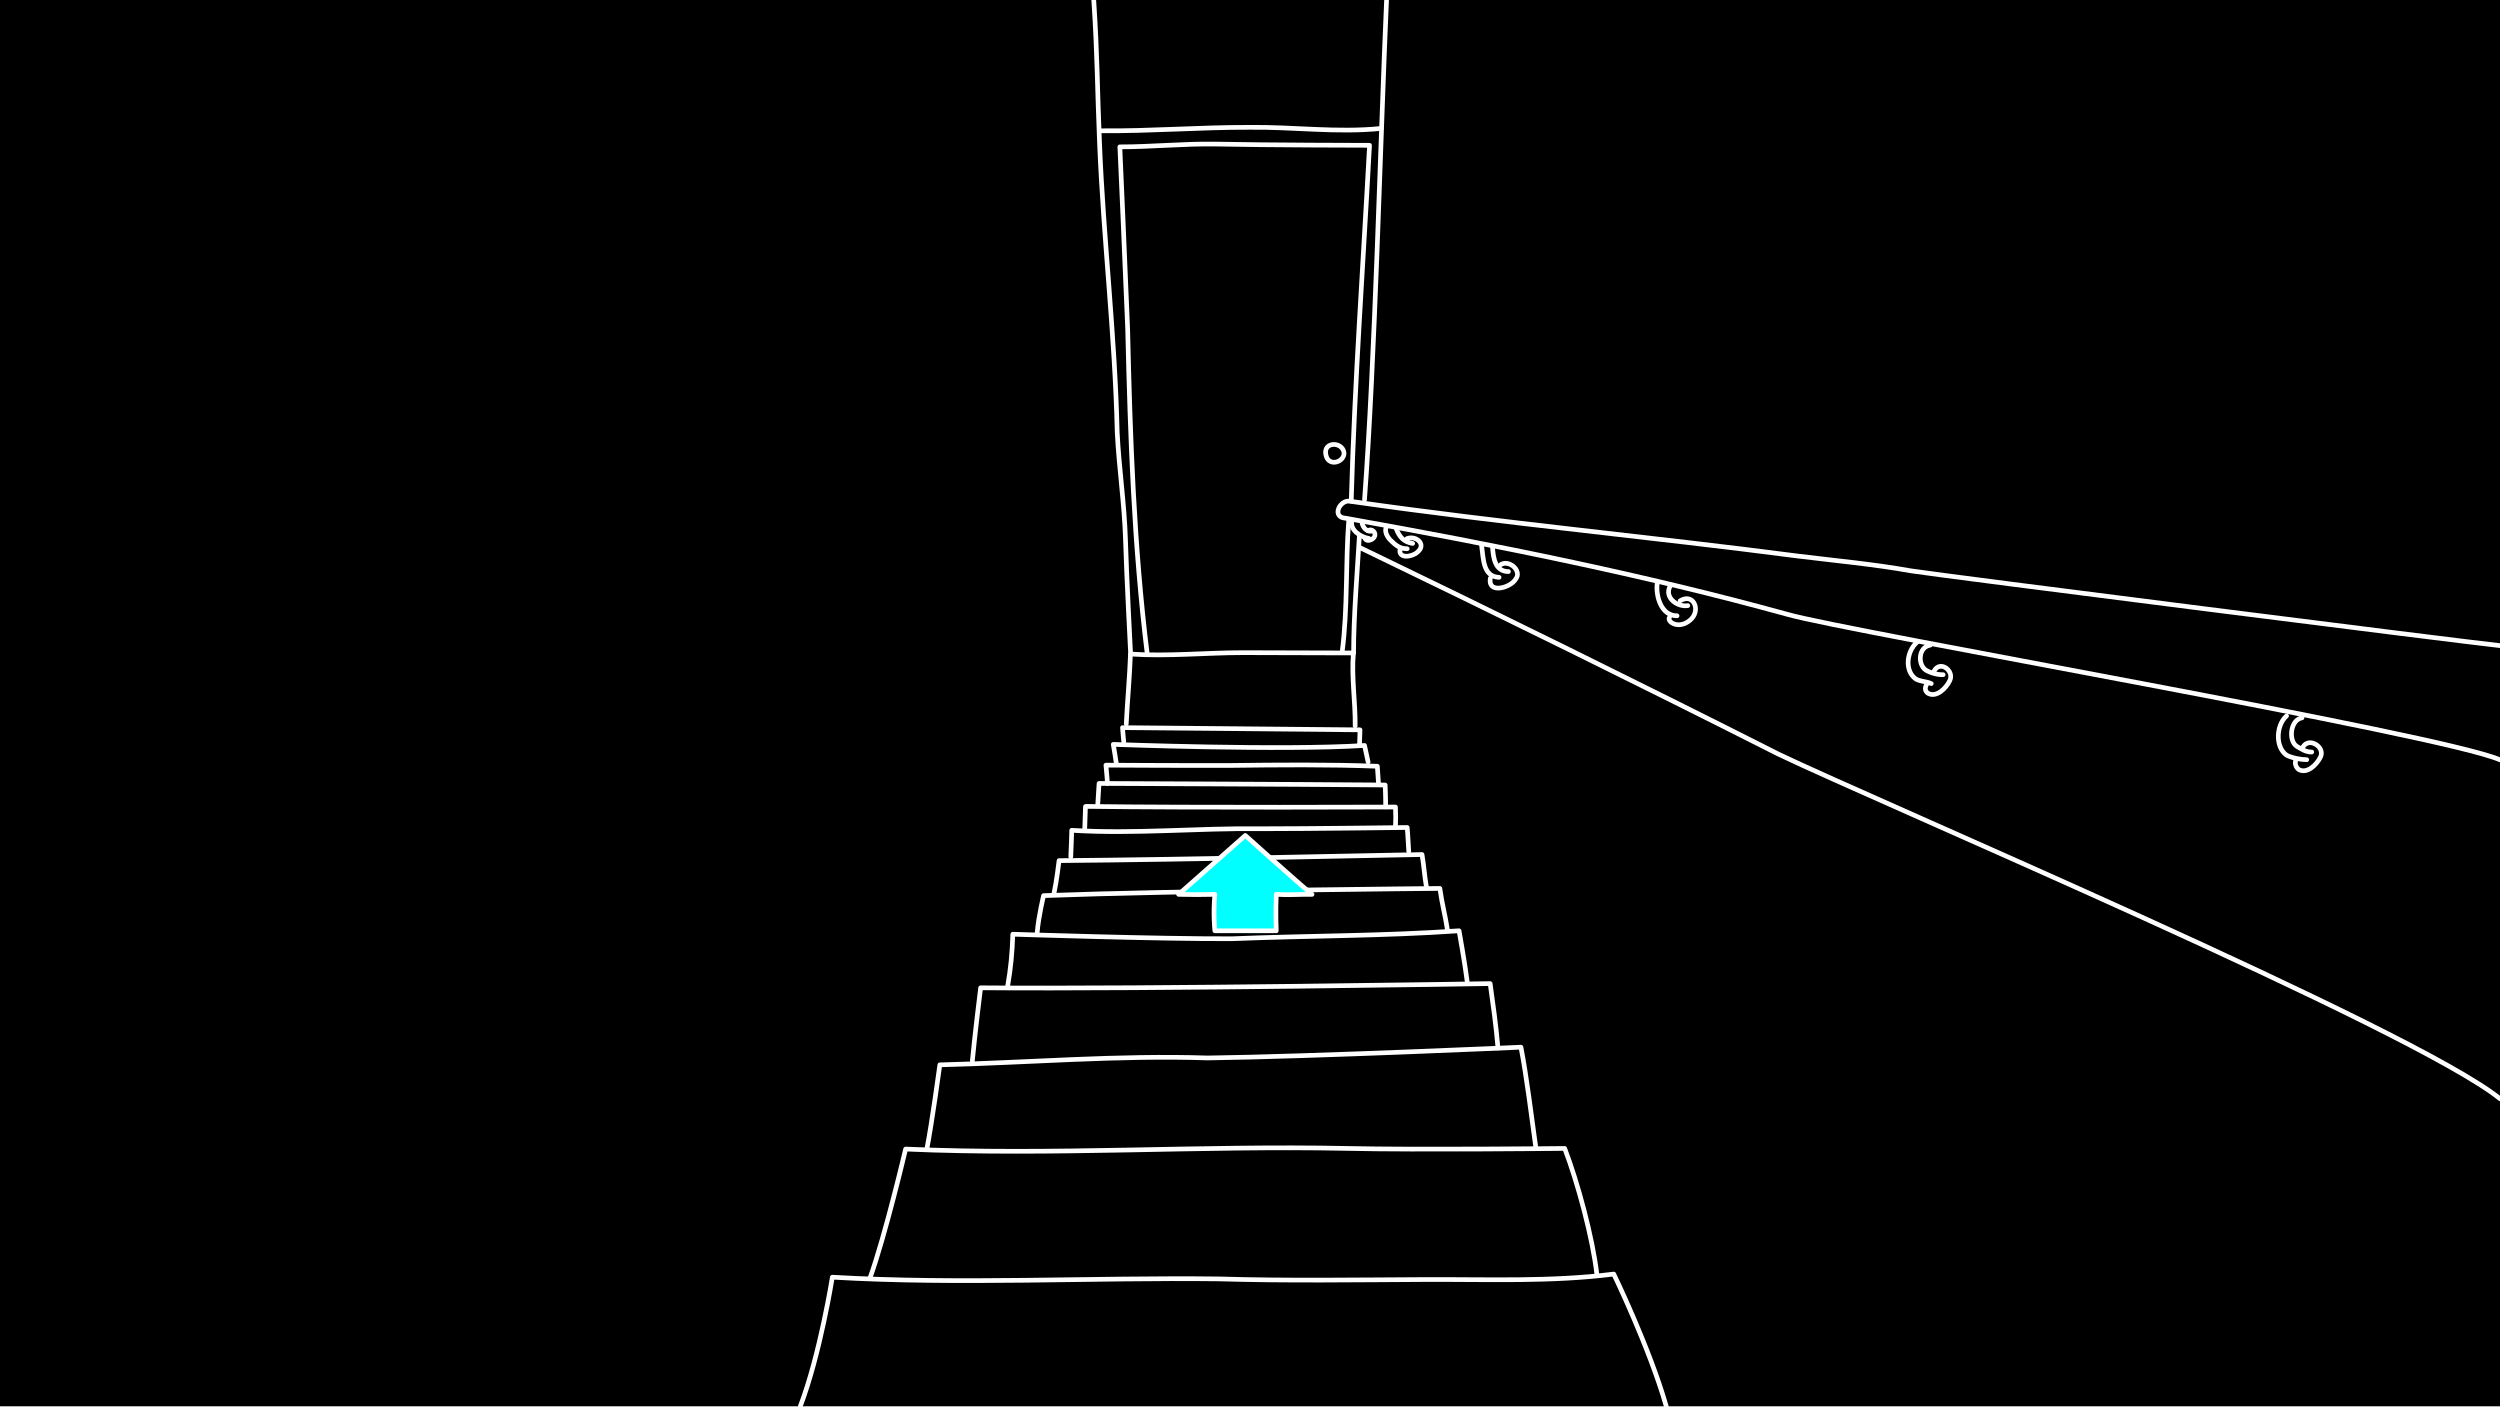
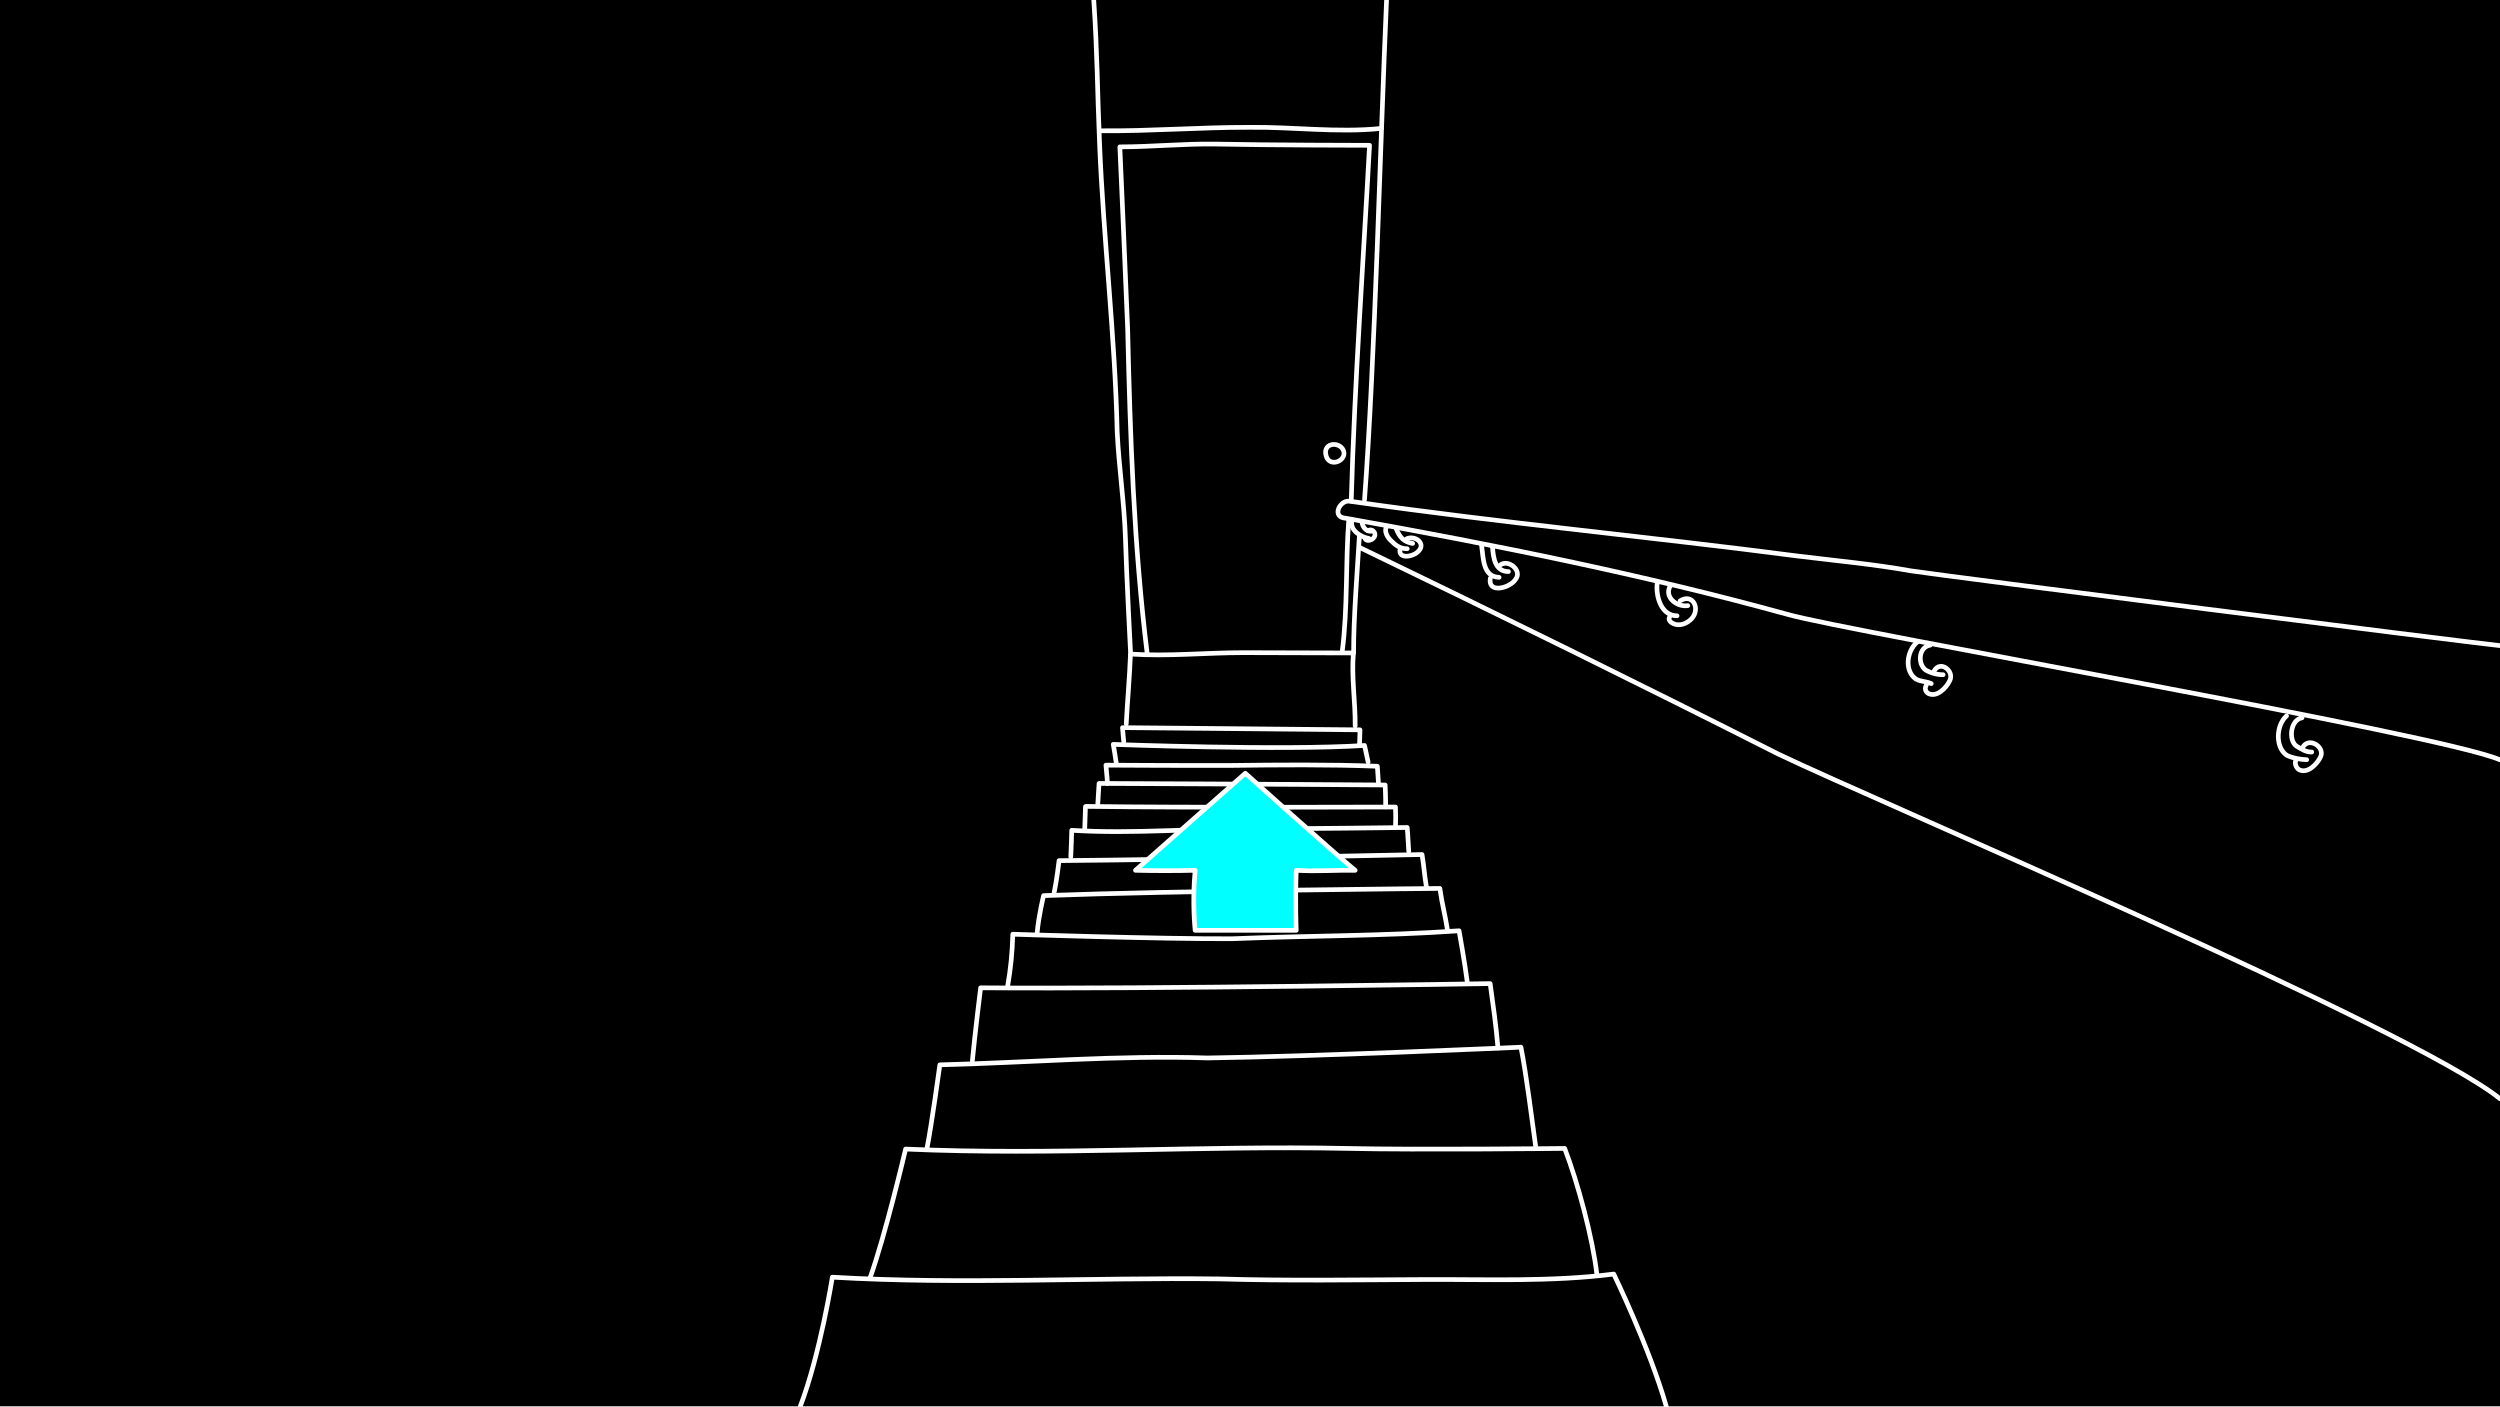
<svg xmlns="http://www.w3.org/2000/svg" id="Ebene_1" version="1.1" viewBox="0 0 1600 900">
  <defs>
    <style>
      .st0, .st1 {
        fill: none;
      }

      .st2 {
        fill: aqua;
      }

      .st2, .st1 {
        stroke: #fff;
        stroke-linecap: round;
        stroke-linejoin: round;
        stroke-width: 3px;
      }
    </style>
  </defs>
  <rect width="1600" height="900" />
  <path id="STROKE_fb477123-1509-47c2-b40f-5d73e577f383" class="st1" d="M556.8,817.9c9.7-26.8,22.8-82.5,22.8-82.5,94,4.2,188.6-2.4,282.8-.4,44.5,1,139,0,139,0,8.4,21.9,17.9,57.2,20.6,80.6" />
  <path id="STROKE_481506be-05e9-4dff-a4ee-3075b954fed8" class="st1" d="M870.2,350.4c88.1,42.5,180.5,88,267.9,132.2,63.7,30.6,406.7,175.9,461.9,220.6" />
  <path id="STROKE_7c12e188-14b4-4845-8cc4-4ca1016e5d03" class="st1" d="M887.4,337c-1.8,3.1.7,7,2.7,8.9,2.9,2.8,5.5,5.3,10.5,5.3" />
  <path id="STROKE_350c56e5-a02d-409a-a0b9-bd75f38939e7" class="st1" d="M893.6,338.4c2.1,5.5,5,8.5,10.5,9.4" />
  <path id="STROKE_6d92c28e-1da6-4682-a1e5-ca44083d1d53" class="st1" d="M948.2,348.9c1.2,8.3.7,20.2,11.2,20.6" />
  <path id="STROKE_32821349-68c9-4f2c-a01b-a5291331581a" class="st1" d="M955.2,350c.5,7.3,1.7,15.8,10.2,15.8" />
  <path id="STROKE_55df37a9-d6ac-49ef-9e3b-8fcc3a0dc20e" class="st1" d="M865.2,333.5c-1.3,5.7,5.6,10.3,10.9,11.1" />
  <path id="STROKE_90923529-8cac-47ae-8d32-ef14780744ec" class="st1" d="M871.8,335.1c.7,2.6,2.6,5,5.6,4.9" />
  <path id="STROKE_3f63b194-8e67-46c3-94a0-f1c0f363c676" class="st1" d="M1060.6,373.4c-1,8.2,2.6,20.8,12.7,20.7" />
  <path id="STROKE_483ae91d-1a4a-4df2-9235-5b0f0c21dae2" class="st1" d="M1068.9,375.1c-4,7.2,4.5,13.6,11.3,12.5" />
  <path id="STROKE_8bf122ca-3818-4296-b8ec-dce3dd4a09dc" class="st1" d="M1226.9,411c-6.7,5.8-8.2,18.4-.7,23.6,3.1,1.7,6.5,1.4,9.8,2.9" />
  <path id="STROKE_9ae38300-baa1-4606-a641-ce28927bf2c9" class="st1" d="M1235.3,412.9c-7.4,1.2-8.2,12-2.9,15.9,3.2,1.9,7.5,3.1,11.2,3" />
  <path id="STROKE_1491f421-58db-4deb-a371-741653c6e397" class="st1" d="M1237.9,429.3c3.9-6.9,13.1.1,9.9,6.4-2.2,4.6-8.3,10.9-13.7,8.1-2-1.2-2.4-3.5-1.2-5.4" />
  <path id="STROKE_8bf122ca-3818-4296-b8ec-dce3dd4a09dc1" class="st1" d="M1463.4,458.2c-6.7,5.8-7.4,19.9,0,25.1,3.1,1.7,9.1,2.9,12.9,2.9" />
  <path id="STROKE_9ae38300-baa1-4606-a641-ce28927bf2c91" class="st1" d="M1473.3,459.4c-7.4,1.2-8.9,14.2-3.6,18.1,3.2,1.9,6.1,3.9,9.8,3.8" />
  <path id="STROKE_1491f421-58db-4deb-a371-741653c6e3971" class="st1" d="M1473.8,478.2c3.9-6.9,14.5,0,11.3,6.3-2.2,4.6-8.3,10.9-13.7,8.1-2-1.2-3.1-4.4-1.9-6.3" />
  <path id="STROKE_8605a178-53d5-46ee-ab1f-4af4ada548da" class="st1" d="M1075.3,384.5c8.3-5.1,13.1,5.4,7.3,11.5-2.9,3.1-7.7,5-11.7,3.1-1.5-.6-3.5-2.4-2.4-4.1" />
  <path id="STROKE_a881d670-a452-4a62-a22b-3a0588d5d5c2" class="st1" d="M960.3,361.5c5.2-3.7,14.1,3.7,9.7,9.2-3.3,5.6-18,9.6-16.2-.6" />
  <path id="STROKE_1e80cc33-4298-4f6b-bd3e-2788f15fcf1c" class="st1" d="M900.5,344.7c5.9-2.2,12.7,3.8,6.6,8.7-3.2,3.1-12.6,4.5-11-2.1" />
  <path id="STROKE_edd99b7a-e130-4166-911f-276a3c03ea92" class="st1" d="M875.5,339.7c2.6-1.9,5.7,1.5,4,4-.9,1.8-4.6,3.2-5.8,1.2" />
  <path id="STROKE_523031ea-6483-4fe8-9510-e64fccc14524" class="st1" d="M887.4,0c-4,90.4-7.4,229.5-14.1,319.8" />
  <path id="STROKE_2525fd9b-5d81-4839-aebc-01ac31e66231" class="st1" d="M723.5,418.6c-.5,14.2-2,30.5-2.7,44.7" />
  <path id="STROKE_d1fa8a22-20f4-4ea2-951a-503169d63026" class="st1" d="M866.2,417.9c-1.4,15,1.3,31.7,1.1,46.7" />
  <path id="STROKE_e43a1acf-4bd8-4626-a123-aae935b4829a" class="st1" d="M719.2,474.8c-.4-3.7-.4-4.8-.8-9.1l152,1.4s-.2,7.1-.3,9.4" />
  <path id="STROKE_fe928f47-974f-48d3-87fc-a6344403c3f2" class="st1" d="M685.3,548.3c.3-5.2.6-16.9.6-16.9,40.1,2.5,80.2-1.5,120.4-1,31.8,0,94.3-.8,94.3-.8.5,4.8.6,10.5,1,15.3" />
  <path id="STROKE_bd7eff41-943e-4470-8bbd-a106d01e5ab8" class="st1" d="M694.2,531.5c.2-5.5.3-9.9.5-15.3" />
  <path id="STROKE_3a81d294-13e4-40d6-8e3b-d76d3bbdf474" class="st1" d="M695.5,516.1c66.1.9,197.6.4,197.6.4.2,4.2.2,8.7,0,12.9" />
  <path id="STROKE_cc0b749e-0271-497e-9445-3fa533812b5b" class="st1" d="M702.6,514.4c.2-5.2.6-8.5.8-13,0,0,122.7.5,183.1,1,0,0,.4,8.9.3,14" />
  <path id="STROKE_18c1a715-c33d-4754-8d84-434b69bd0407" class="st1" d="M708.7,501.5c0-3.5-.7-8.4-.9-11.8,0,0,53,.3,79.3.2,31.6-.4,62.8-.7,94.4.5,0,0,.3,5.3.7,10.6" />
  <path id="STROKE_066a07a5-71b1-4988-932c-9d6b6b6e6d90" class="st1" d="M714.5,489c-.5-3.8-1.4-8.8-2-12.6,0,0,107.7,4.1,160.8.7,0,0,1.5,6.9,2.3,10.6" />
  <path id="STROKE_05eb9d57-b24a-4e87-b093-f53b2d7dc694" class="st1" d="M849.2,293.1c3.4,6.1,13,1,10.6-4.8-2.6-6.3-14.7-5-10.6,4.8Z" />
  <path id="STROKE_dc04ed15-f2f7-4eeb-a533-fcbfdc252e2f" class="st1" d="M705,83.7c31.3.3,63.1-2.3,94.4-2.2,28.4-.4,56.1,3.6,84.5.7" />
  <path id="STROKE_911260d3-5e2f-4eaa-8ebc-26b80c863f67" class="st1" d="M674.6,571.5c1.6-7.2,3.2-20.7,3.2-20.7,78.1-.6,232.3-3.9,232.3-3.9,1.3,7.9,1.5,13,2.8,20.7" />
  <path id="STROKE_9961307c-b28b-4b8e-b327-dc2bbba70153" class="st1" d="M663.8,596.9c.8-10.2,4.1-23.7,4.1-23.7,84.7-3.2,253.6-4.6,253.6-4.6,1.6,11.1,3.3,16.4,4.9,26.7" />
  <path id="STROKE_a4bd7cb2-2556-429f-adf1-e6c452022765" class="st1" d="M644.9,631.1c2-11.6,2.9-21,3.3-33.2,0,0,93.3,3.1,140.2,2.9,48.6-2,96.9-1.7,145.4-5.1,0,0,3.8,21.1,5.2,32.5" />
  <path id="STROKE_4db53e5a-16b0-4648-8243-83d49ed6b478" class="st1" d="M622.3,679c1.6-17.1,5.3-46.8,5.3-46.8,109,.9,326.1-2.7,326.1-2.7,1.9,13.6,3.8,27,5,41.2" />
  <path id="STROKE_6cf5cf82-1504-4b72-858d-dda6324a075b" class="st1" d="M593.1,735.8c3.3-16.7,8.4-54.3,8.4-54.3,56.9-1.4,114.4-6.3,171.4-4.4,67.2-.9,200.5-6.9,200.5-6.9,3.7,18.9,6.8,45,9.5,64" />
  <path id="STROKE_25368585-19e7-47ce-878d-05598d9a06e2" class="st1" d="M1066.4,900c-10.7-37.4-33.6-84.6-33.6-84.6-40.2,5.1-80.7,3.3-120.9,3.5-43.3.2-88.4.9-131.9-.4-81.9-1-165.5,3.7-247.3-1.1,0,0-7.8,49.3-20.5,82.6" />
  <path class="st1" d="M1600,486.3c-37.2-16.4-417.1-82-456-93.1-92.8-25.6-187.7-44.6-282.5-61.5,0,0-2.2-.2-3.1-.7-5.3-2.8.4-11.7,5.9-10.1l2.6.3c95,13.6,188.8,22.3,283.9,34.7,23.5,2.9,48.6,5.2,71.9,9.4,21.9,3.4,355.2,45.6,377.3,47.9" />
  <path id="STROKE_96fe6e8b-787c-4005-b11c-54df8ba9d030" class="st1" d="M700,0c2.4,36.2,2.2,56.2,3.7,91.4,2.5,61.9,9.9,123.2,11.3,185.1,1.1,22.7,4.6,45.9,5.3,68.5.6,22.2,3.3,73.6,3.3,73.6,23.9,1.6,48.1-.9,72.1-.9,23.4.1,70.6.2,70.6.2,0-24.1,2.3-50.6,3.7-74.8" />
  <path id="STROKE_d5813cce-0fbb-482a-8c12-1c00a8775541" class="st1" d="M734.2,418.3c-8.5-68.9-10.9-138.6-12.5-207.9-1.5-37.9-5-116.4-5-116.4,20.4,0,40.7-2.1,61-1.8,33,.7,98.8.8,98.8.8-4,74.8-9.6,152.4-11.7,227.3" />
  <path id="STROKE_919ee66e-bcc8-43e8-92c5-ddfde608f6b7" class="st1" d="M863.2,332.8c-2.1,27.7-.6,56.7-4.2,84.3" />
  <path id="Door" class="st0" d="M863.2,333c-2.1,27.7-.6,56.7-4.2,84.3,0,0-39.9.7-63.3.6-24,0-61.5.6-61.5.6-8.5-68.9-10.9-138.6-12.5-207.9-1.5-37.9-5-116.4-5-116.4,20.4,0,40.7-2.1,61-1.8,33,.7,98.8.8,98.8.8-4,74.8-9.6,152.4-11.7,227.3l-1.6,12.5Z" />
-   <path id="STROKE_2723813b-dec1-47cb-992f-cff34e48f481" class="st2" d="M797,534.7s33.9,30.5,42.7,37.7c-8-.1-14.9.5-22.9,0-.5,12.3,0,23.3,0,23.3h-39.3s-1.2-10.9,0-23.3c-7.4.2-15.7.2-23.2,0l42.7-37.7h0Z" />
+   <path id="STROKE_2723813b-dec1-47cb-992f-cff34e48f481" class="st2" d="M797,494.9s55.8,50.2,70.3,62.1c-13.2-.2-24.5.8-37.7,0-.8,20.3,0,38.4,0,38.4h-64.7s-2-17.9,0-38.4c-12.2.3-25.9.3-38.2,0l70.3-62.1h0Z" />
</svg>
